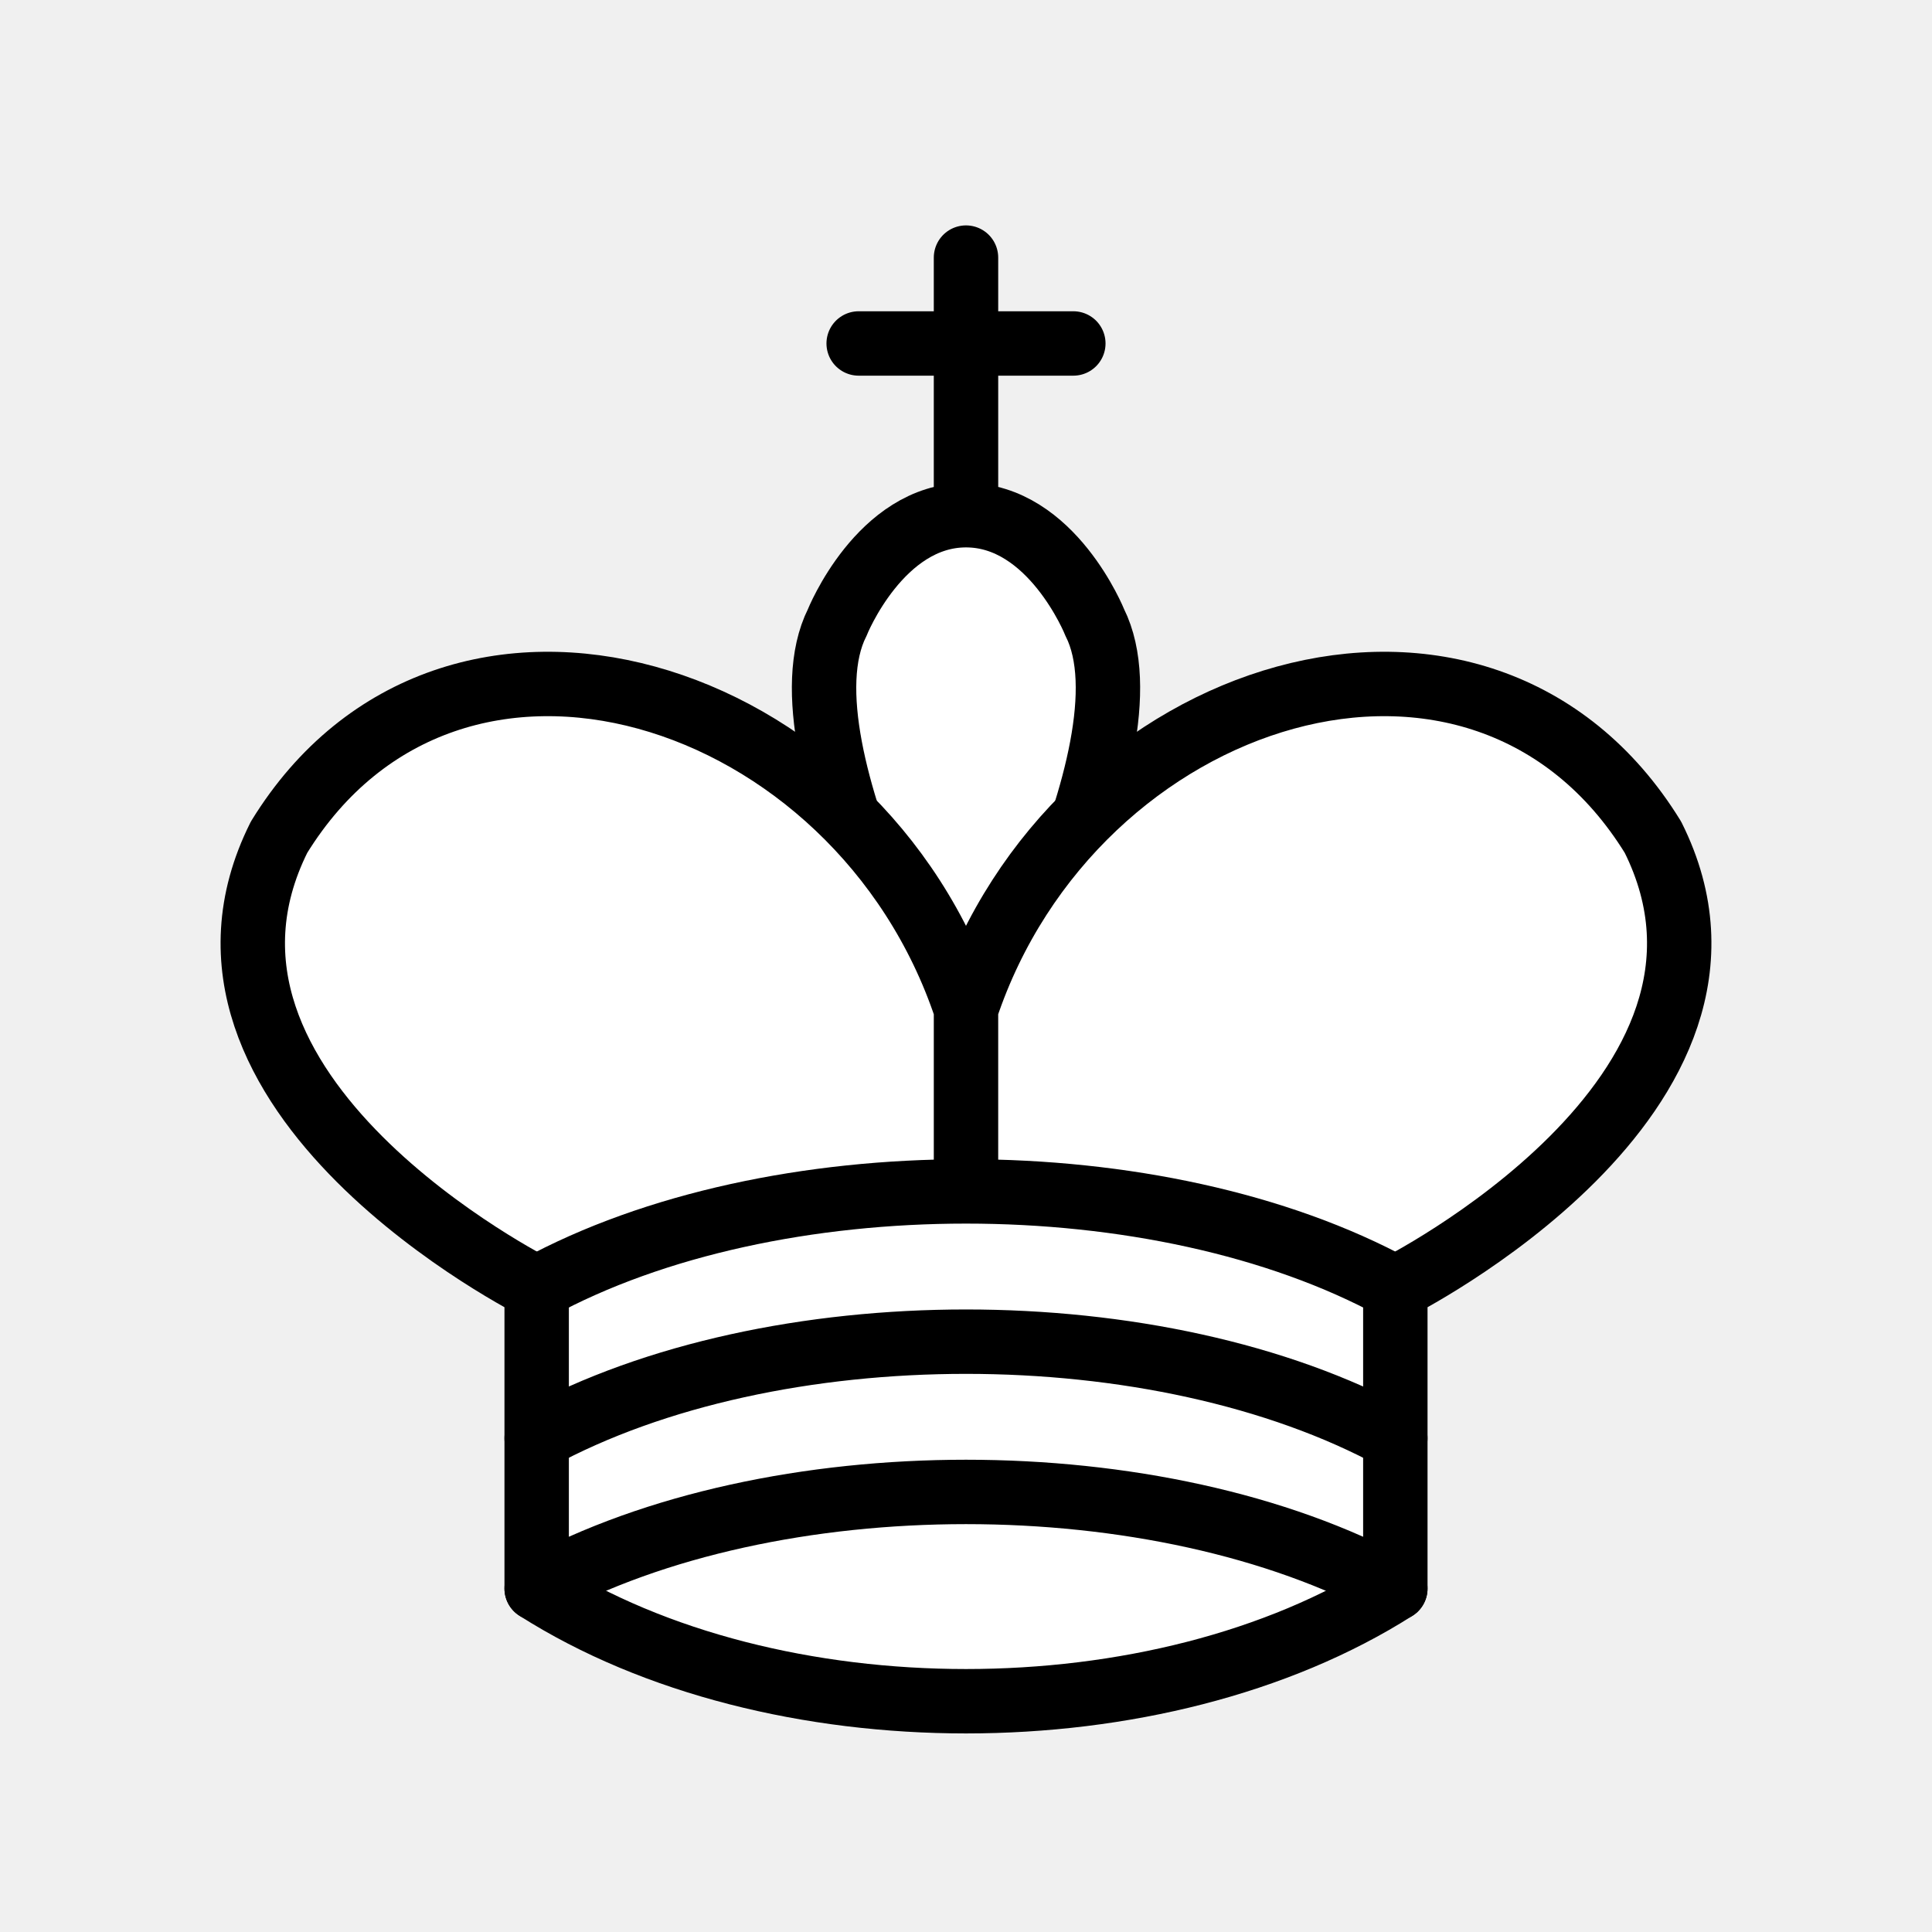
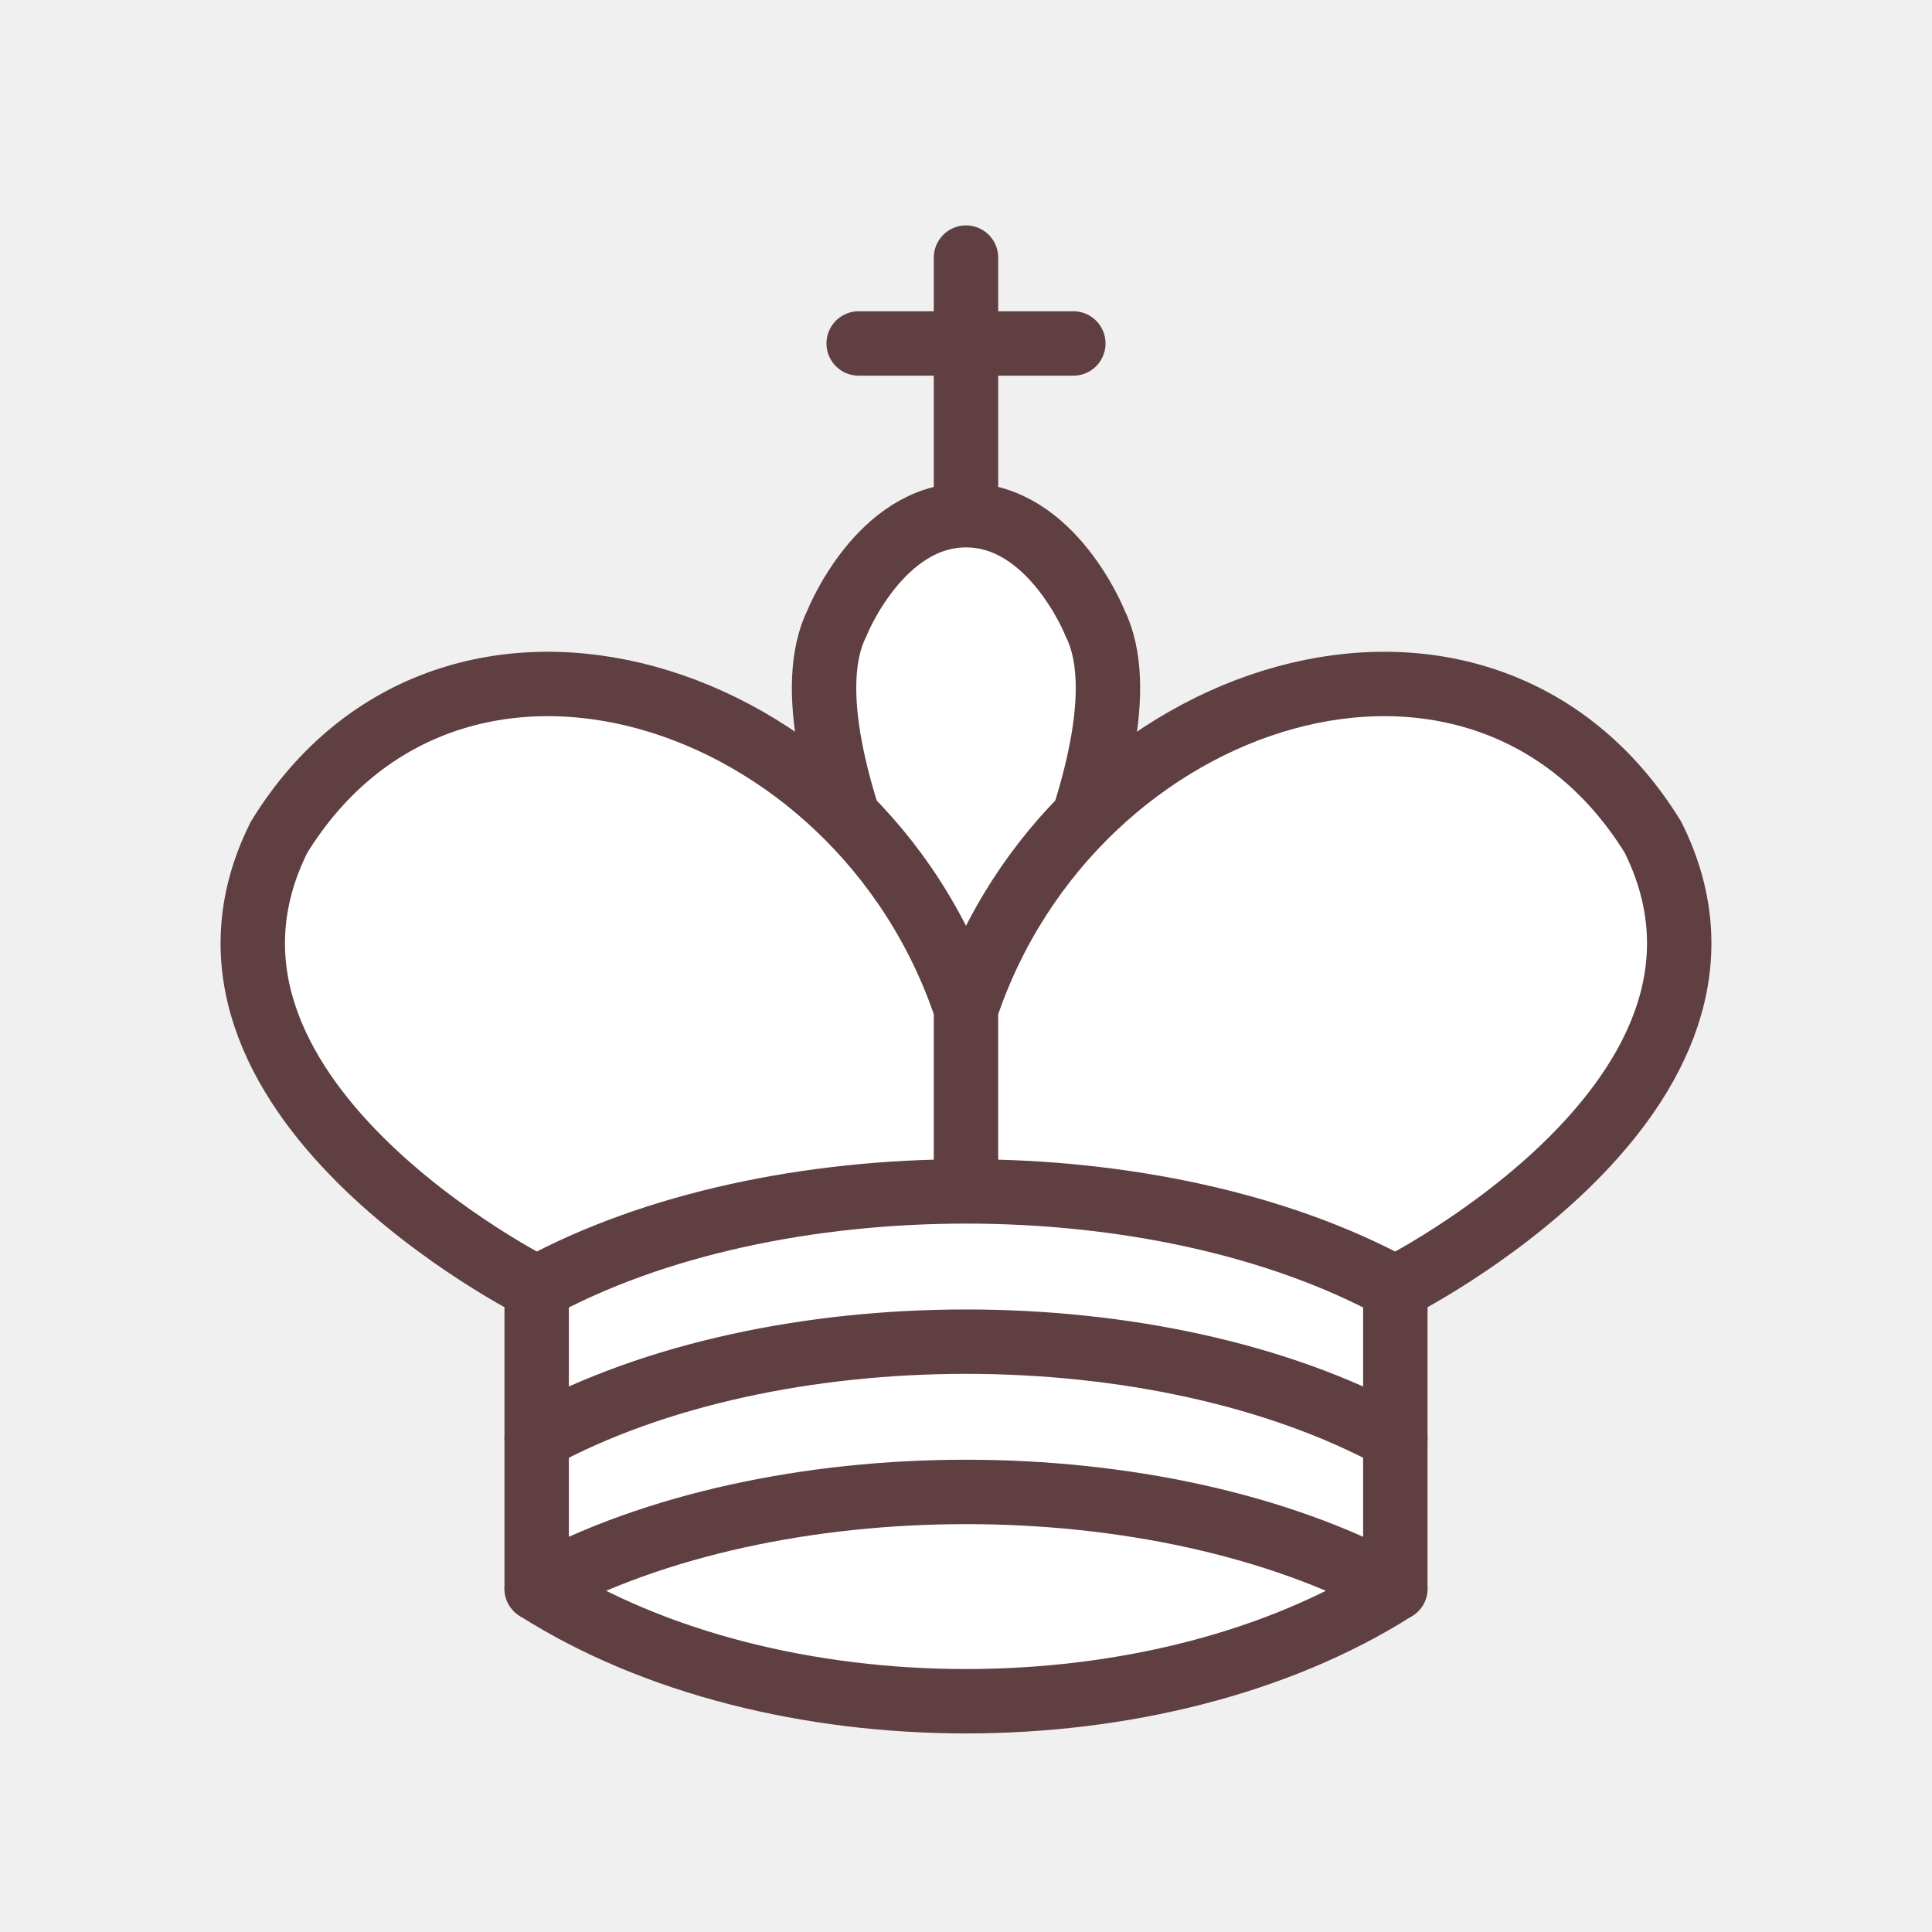
<svg xmlns="http://www.w3.org/2000/svg" width="45" height="45">
-   <g fill="none" fill-rule="evenodd" stroke="#000" stroke-linecap="round" stroke-linejoin="round" stroke-width="1.5">
+   <g fill="none" fill-rule="evenodd" stroke="#603f42" stroke-linecap="round" stroke-linejoin="round" stroke-width="1.5">
    <path stroke-linejoin="miter" d="M22.5 11.63V6M20 8h5" />
    <path fill="#fff" stroke-linecap="butt" stroke-linejoin="miter" d="M22.5 25s4.5-7.5 3-10.5c0 0-1-2.5-3-2.5s-3 2.5-3 2.5c-1.5 3 3 10.5 3 10.5" />
    <path fill="#fff" d="M12.5 37c5.5 3.5 14.5 3.5 20 0v-7s9-4.5 6-10.5c-4-6.5-13.5-3.5-16 4V27v-3.5c-2.5-7.5-12-10.5-16-4-3 6 6 10.5 6 10.5v7" />
    <path d="M12.5 30c5.5-3 14.5-3 20 0m-20 3.5c5.5-3 14.5-3 20 0m-20 3.5c5.5-3 14.5-3 20 0" />
  </g>
</svg>
